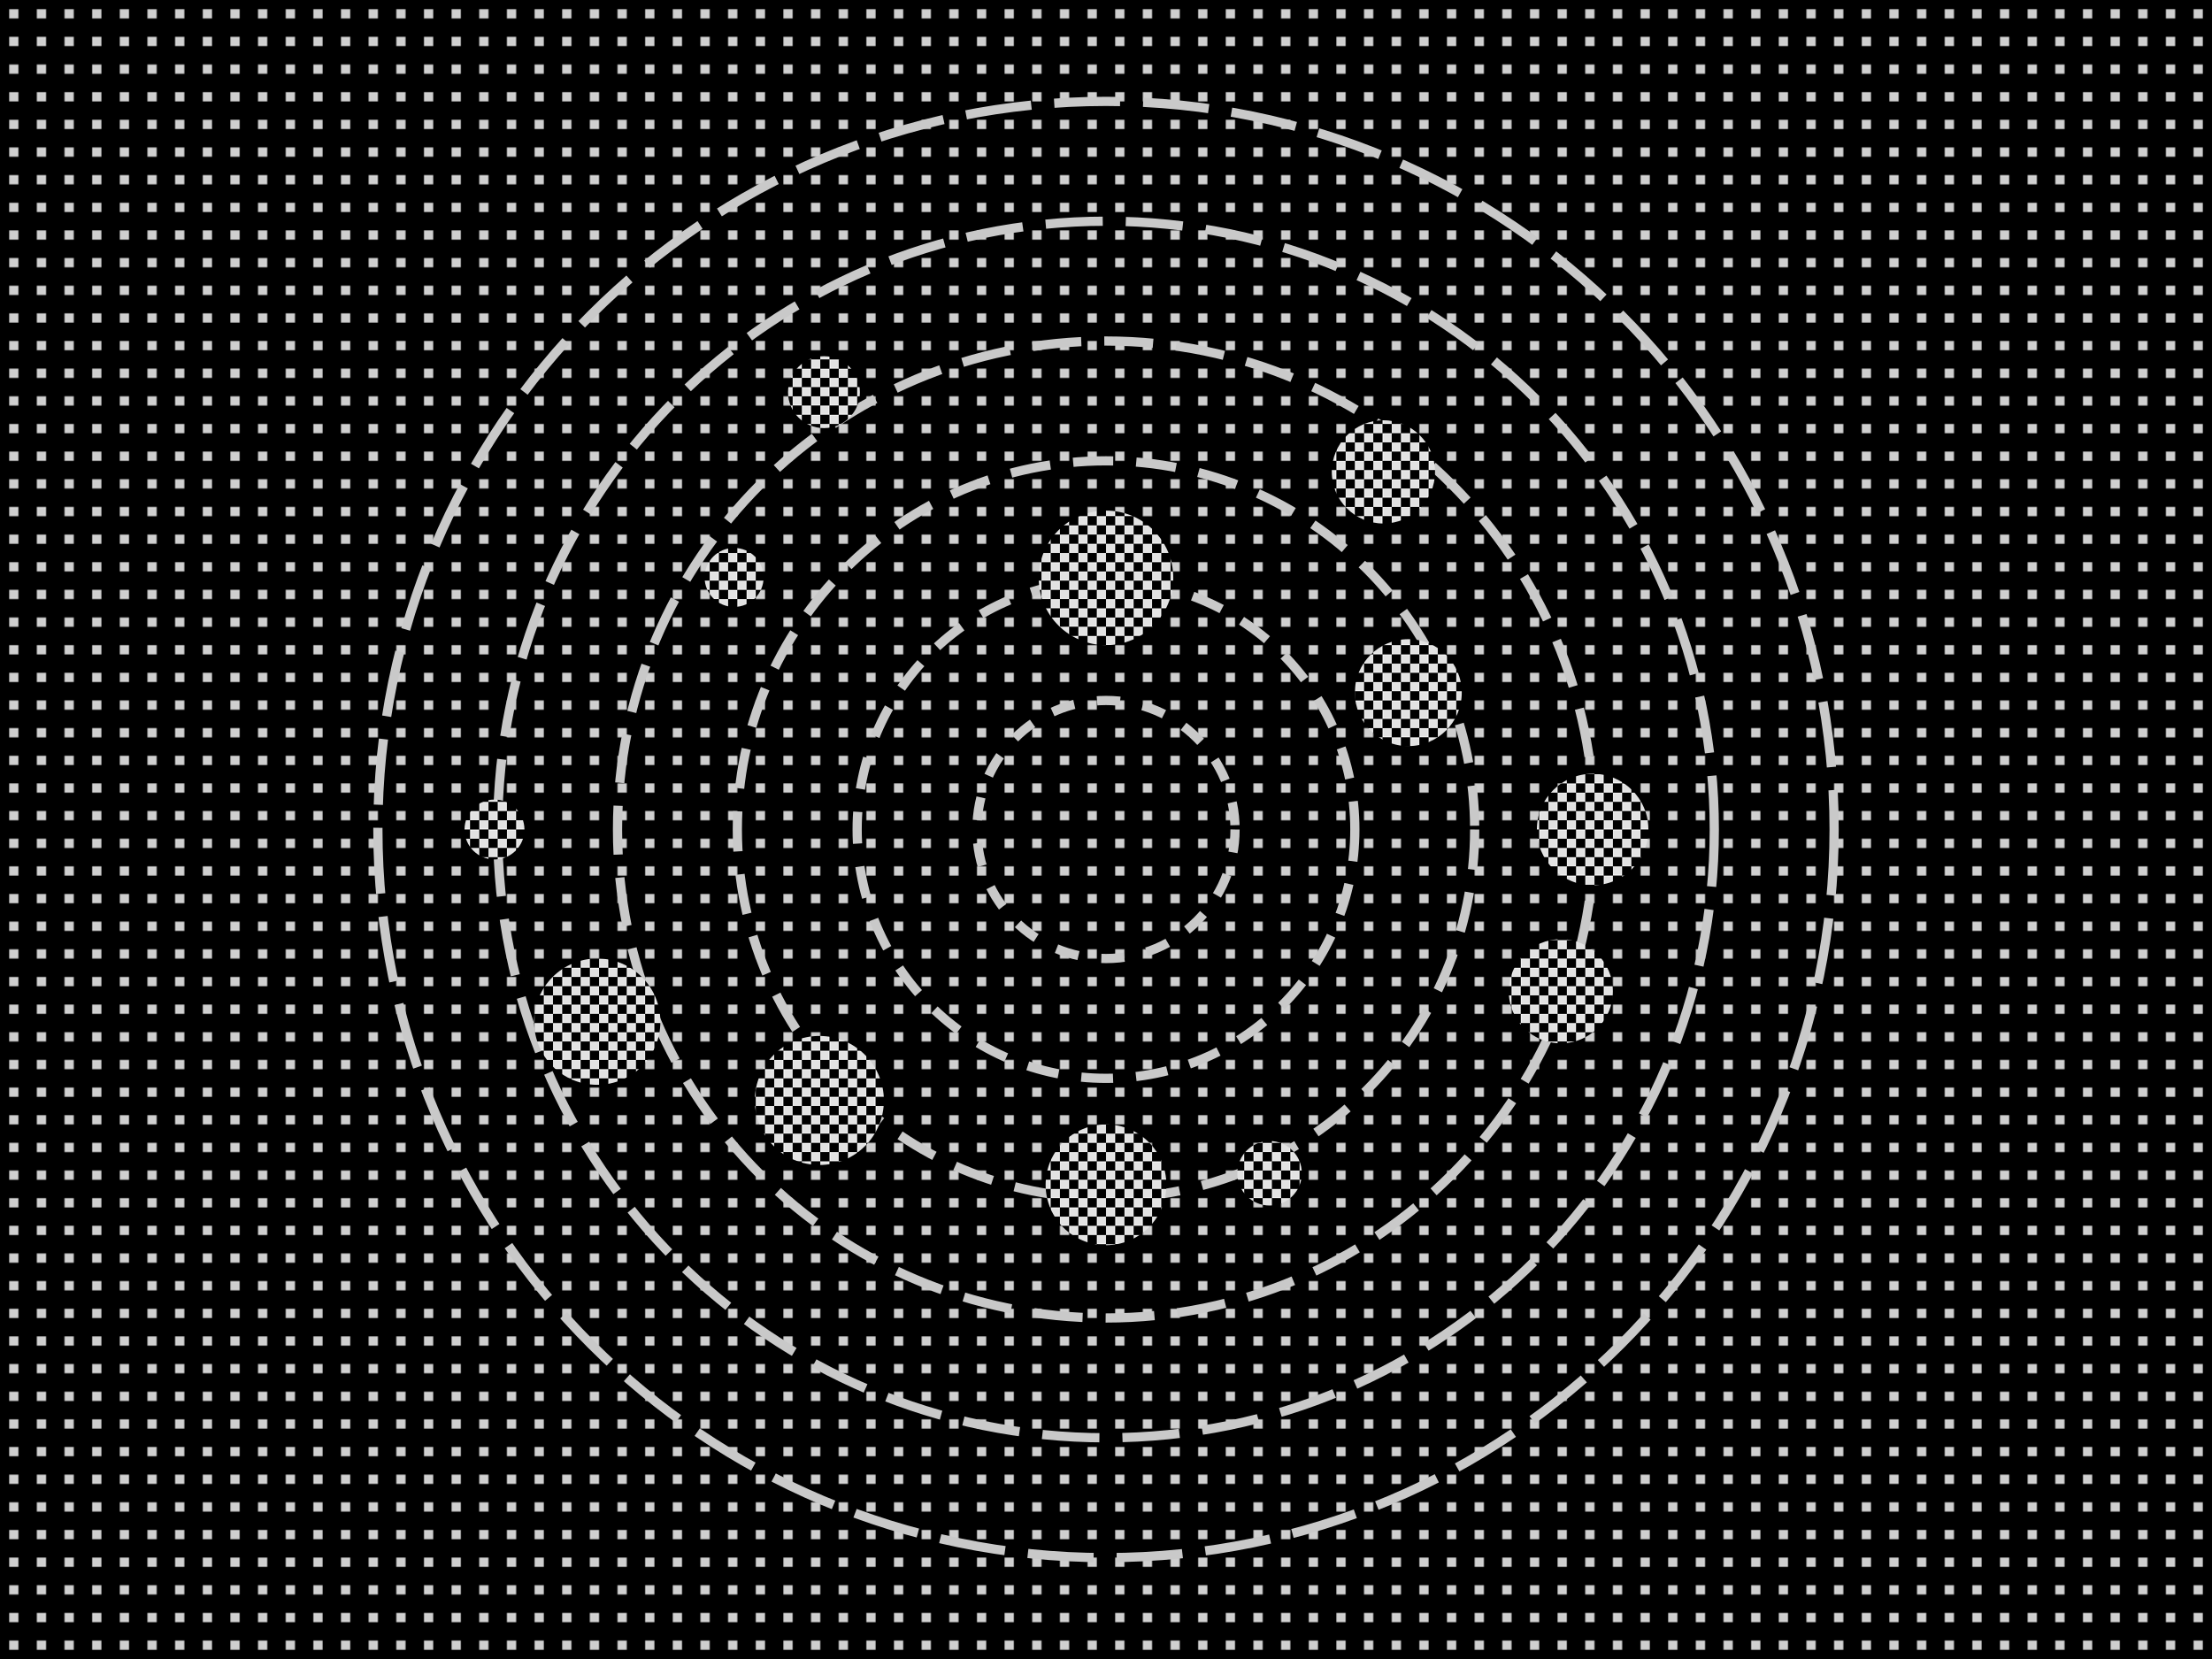
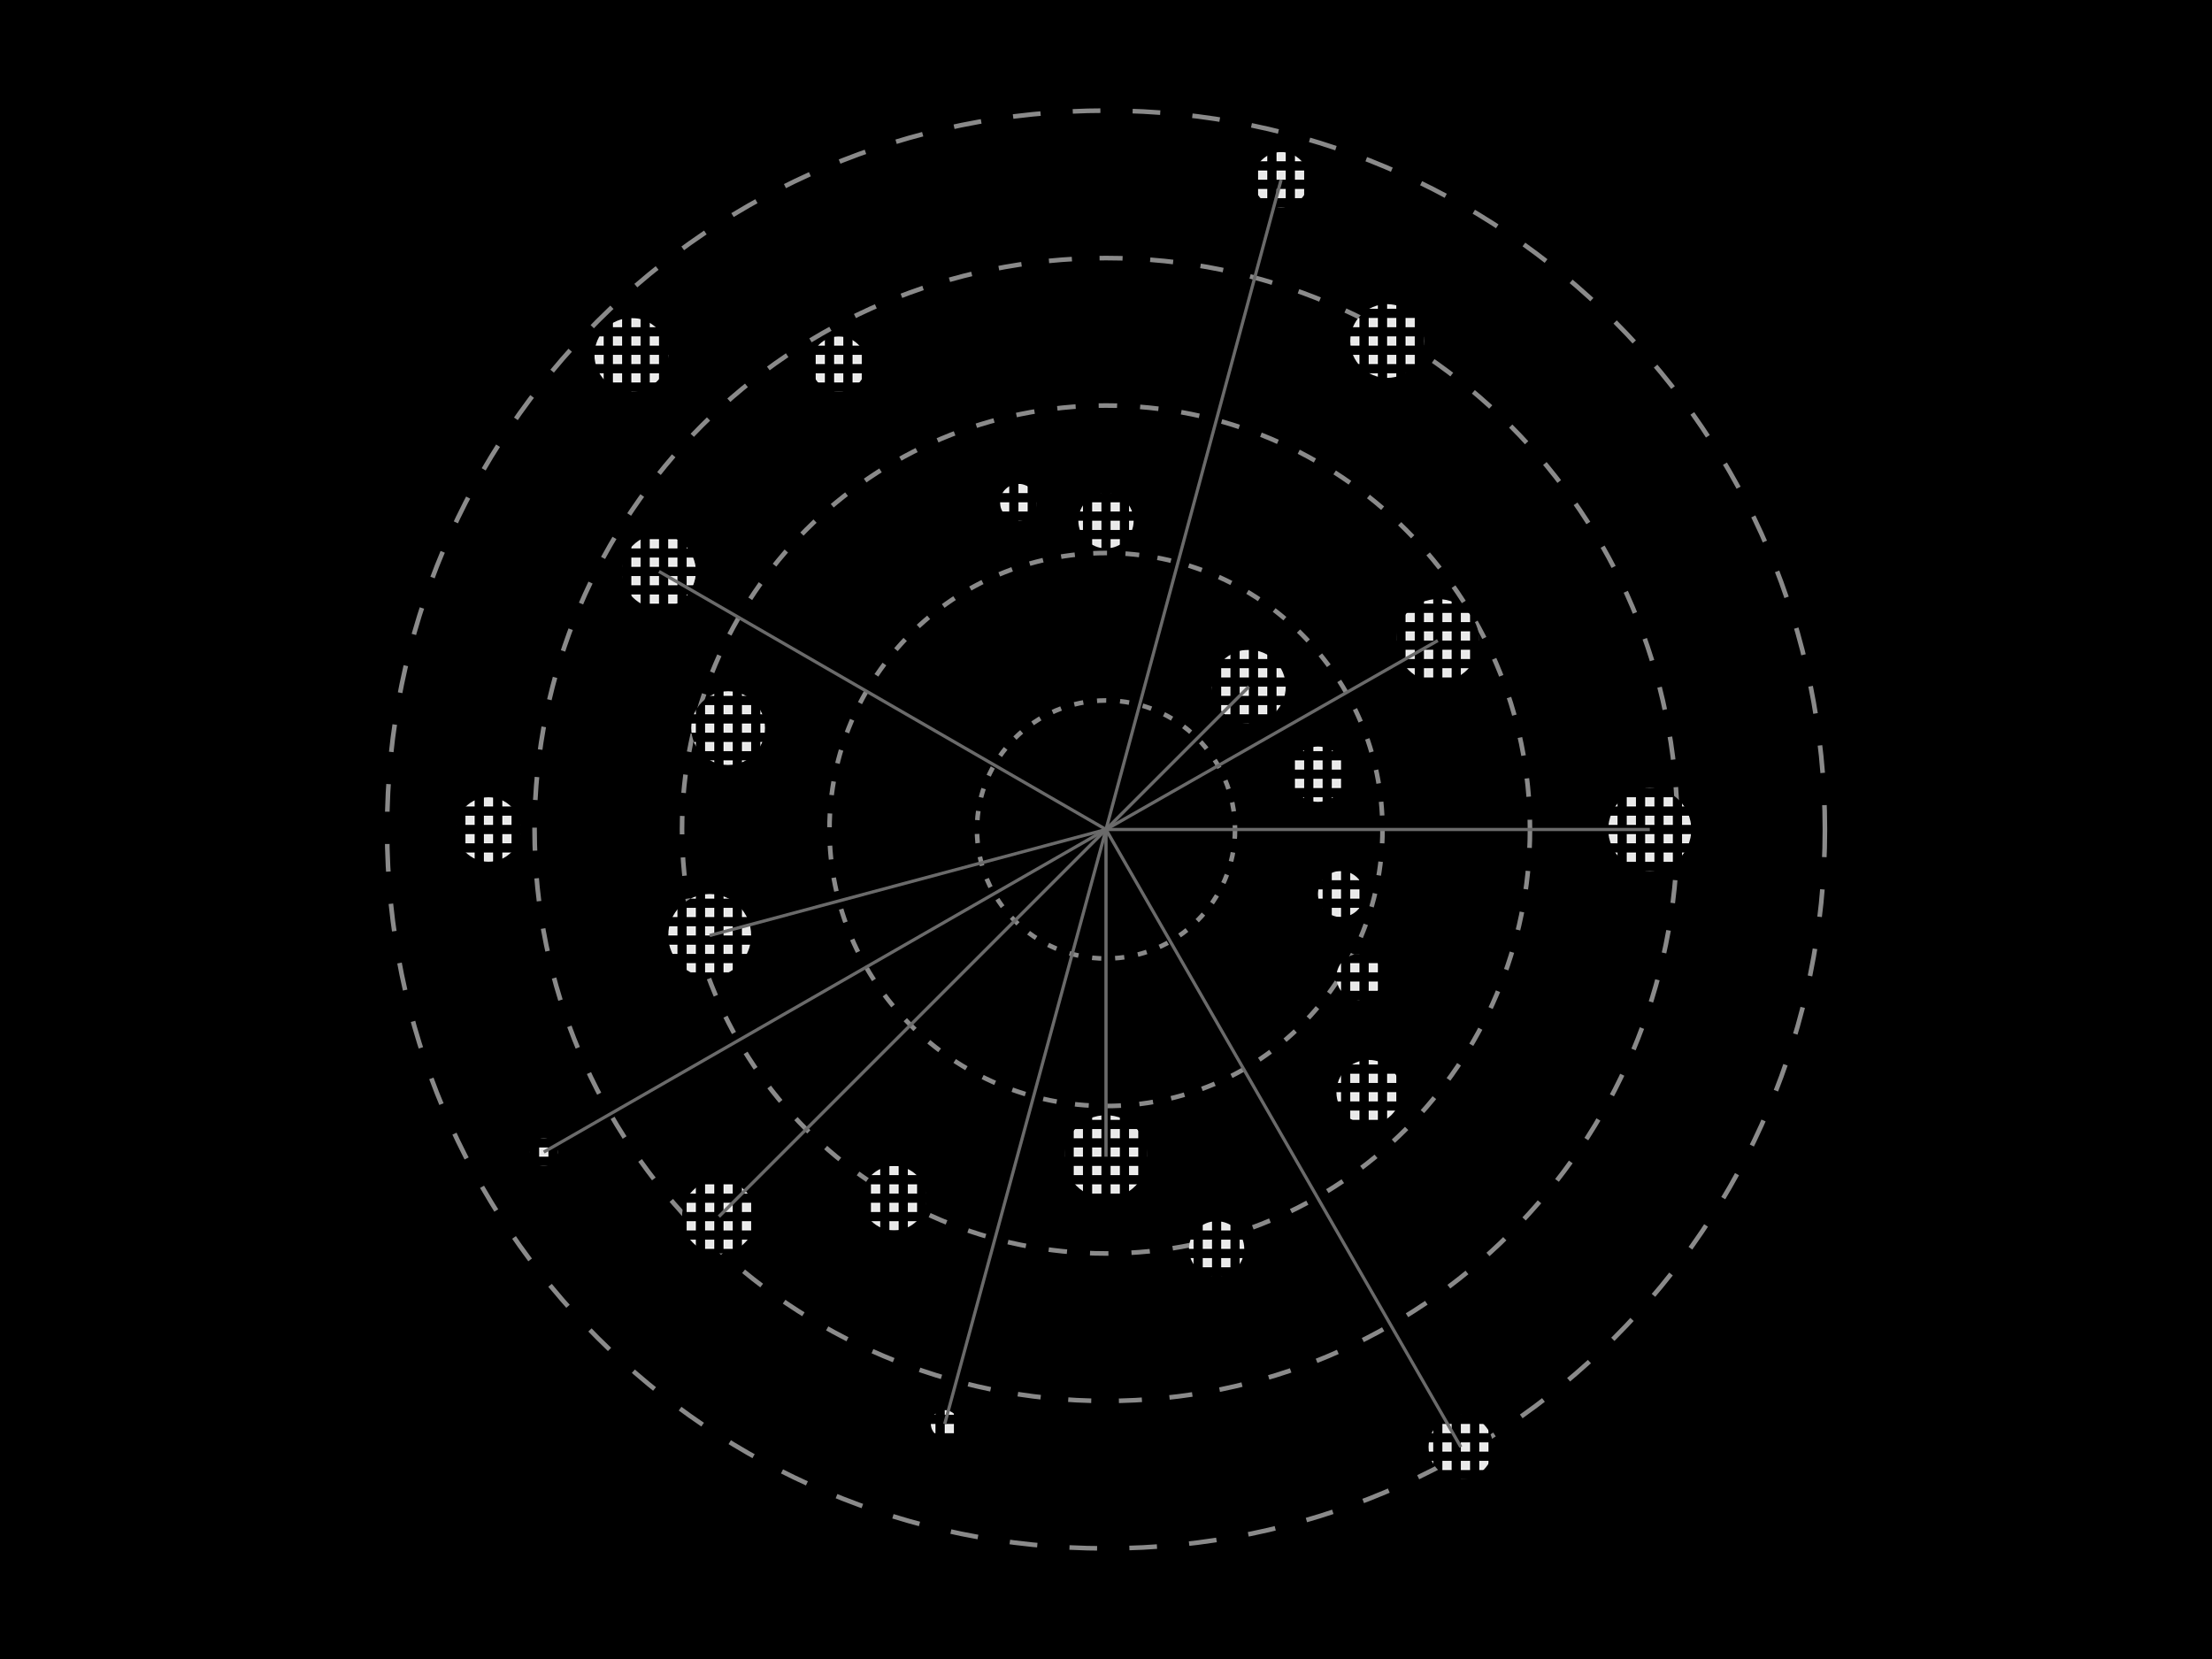
- <svg xmlns="http://www.w3.org/2000/svg" viewBox="0 0 480 360" preserveAspectRatio="xMidYMid slice">
+ <svg xmlns="http://www.w3.org/2000/svg" width="480" height="360" viewBox="0 0 480 360">
  <defs>
    <pattern id="dg" width="6" height="6" patternUnits="userSpaceOnUse">
      <rect width="6" height="6" fill="#000" />
      <rect x="2" y="2" width="2" height="2" fill="#cfcfcf" />
    </pattern>
    <pattern id="dh" width="4" height="4" patternUnits="userSpaceOnUse">
-       <rect width="4" height="4" fill="#e2e2e2" />
-       <rect width="2" height="2" fill="#000" />
-       <rect x="2" y="2" width="2" height="2" fill="#000" />
+       <rect width="4" height="4" fill="#000" />
+       <rect x="1" y="1" width="2" height="2" fill="#e9e9e9" />
    </pattern>
  </defs>
-   <rect width="480" height="360" fill="url(#dg)" />
-   <circle cx="240" cy="180" r="28" fill="none" stroke="#c9c9c9" stroke-width="2" stroke-dasharray="5.0 5" />
-   <circle cx="240" cy="180" r="54" fill="none" stroke="#c9c9c9" stroke-width="2" stroke-dasharray="6.9 5" />
-   <circle cx="240" cy="180" r="80" fill="none" stroke="#c9c9c9" stroke-width="2" stroke-dasharray="8.7 5" />
-   <circle cx="240" cy="180" r="106" fill="none" stroke="#c9c9c9" stroke-width="2" stroke-dasharray="10.6 5" />
-   <circle cx="240" cy="180" r="132" fill="none" stroke="#c9c9c9" stroke-width="2" stroke-dasharray="12.4 5" />
-   <circle cx="240" cy="180" r="158" fill="none" stroke="#c9c9c9" stroke-width="2" stroke-dasharray="14.3 5" />
-   <circle cx="345.6" cy="180.0" r="12.1" fill="url(#dh)" />
-   <circle cx="338.7" cy="215.1" r="11.3" fill="url(#dh)" />
-   <circle cx="275.5" cy="254.6" r="7.0" fill="url(#dh)" />
-   <circle cx="240.0" cy="257.1" r="13.1" fill="url(#dh)" />
-   <circle cx="177.8" cy="238.8" r="14.0" fill="url(#dh)" />
-   <circle cx="129.6" cy="221.7" r="13.7" fill="url(#dh)" />
-   <circle cx="107.3" cy="180.0" r="6.5" fill="url(#dh)" />
-   <circle cx="159.3" cy="125.3" r="6.4" fill="url(#dh)" />
-   <circle cx="178.8" cy="85.1" r="7.8" fill="url(#dh)" />
-   <circle cx="240.0" cy="125.4" r="14.6" fill="url(#dh)" />
-   <circle cx="300.2" cy="102.4" r="11.2" fill="url(#dh)" />
-   <circle cx="305.6" cy="150.3" r="11.6" fill="url(#dh)" />
+   <rect width="480" height="360" fill="#000" />
+   <circle cx="240.0" cy="180.0" r="28" fill="none" stroke="#8a8a8a" stroke-width="1" stroke-dasharray="2 3" />
+   <circle cx="240.0" cy="180.0" r="60" fill="none" stroke="#8a8a8a" stroke-width="1" stroke-dasharray="3 4" />
+   <circle cx="240.0" cy="180.0" r="92" fill="none" stroke="#8a8a8a" stroke-width="1" stroke-dasharray="4 5" />
+   <circle cx="240.0" cy="180.0" r="124" fill="none" stroke="#8a8a8a" stroke-width="1" stroke-dasharray="5 6" />
+   <circle cx="240.0" cy="180.0" r="156" fill="none" stroke="#8a8a8a" stroke-width="1" stroke-dasharray="6 7" />
+   <circle cx="358" cy="180" r="9" fill="url(#dh)" />
+   <line x1="240.0" y1="180.0" x2="358" y2="180" stroke="#6a6a6a" stroke-width="0.7" />
+   <circle cx="291" cy="194" r="5" fill="url(#dh)" />
+   <circle cx="295" cy="212" r="5" fill="url(#dh)" />
+   <circle cx="297" cy="237" r="7" fill="url(#dh)" />
+   <circle cx="317" cy="314" r="7" fill="url(#dh)" />
+   <line x1="240.0" y1="180.0" x2="317" y2="314" stroke="#6a6a6a" stroke-width="0.7" />
+   <circle cx="264" cy="271" r="6" fill="url(#dh)" />
+   <circle cx="240" cy="251" r="9" fill="url(#dh)" />
+   <line x1="240.0" y1="180.0" x2="240" y2="251" stroke="#6a6a6a" stroke-width="0.7" />
+   <circle cx="205" cy="309" r="3" fill="url(#dh)" />
+   <line x1="240.0" y1="180.0" x2="205" y2="309" stroke="#6a6a6a" stroke-width="0.7" />
+   <circle cx="194" cy="260" r="7" fill="url(#dh)" />
+   <circle cx="156" cy="264" r="8" fill="url(#dh)" />
+   <line x1="240.0" y1="180.0" x2="156" y2="264" stroke="#6a6a6a" stroke-width="0.7" />
+   <circle cx="118" cy="250" r="3" fill="url(#dh)" />
+   <line x1="240.0" y1="180.0" x2="118" y2="250" stroke="#6a6a6a" stroke-width="0.7" />
+   <circle cx="154" cy="203" r="9" fill="url(#dh)" />
+   <line x1="240.0" y1="180.0" x2="154" y2="203" stroke="#6a6a6a" stroke-width="0.7" />
+   <circle cx="106" cy="180" r="7" fill="url(#dh)" />
+   <circle cx="158" cy="158" r="8" fill="url(#dh)" />
+   <circle cx="143" cy="124" r="8" fill="url(#dh)" />
+   <line x1="240.0" y1="180.0" x2="143" y2="124" stroke="#6a6a6a" stroke-width="0.7" />
+   <circle cx="137" cy="77" r="8" fill="url(#dh)" />
+   <circle cx="182" cy="79" r="6" fill="url(#dh)" />
+   <circle cx="221" cy="109" r="4" fill="url(#dh)" />
+   <circle cx="240" cy="113" r="6" fill="url(#dh)" />
+   <circle cx="278" cy="39" r="6" fill="url(#dh)" />
+   <line x1="240.0" y1="180.0" x2="278" y2="39" stroke="#6a6a6a" stroke-width="0.7" />
+   <circle cx="301" cy="74" r="8" fill="url(#dh)" />
+   <circle cx="271" cy="149" r="8" fill="url(#dh)" />
+   <line x1="240.0" y1="180.0" x2="271" y2="149" stroke="#6a6a6a" stroke-width="0.7" />
+   <circle cx="312" cy="139" r="9" fill="url(#dh)" />
+   <line x1="240.0" y1="180.0" x2="312" y2="139" stroke="#6a6a6a" stroke-width="0.7" />
+   <circle cx="286" cy="168" r="6" fill="url(#dh)" />
</svg>
